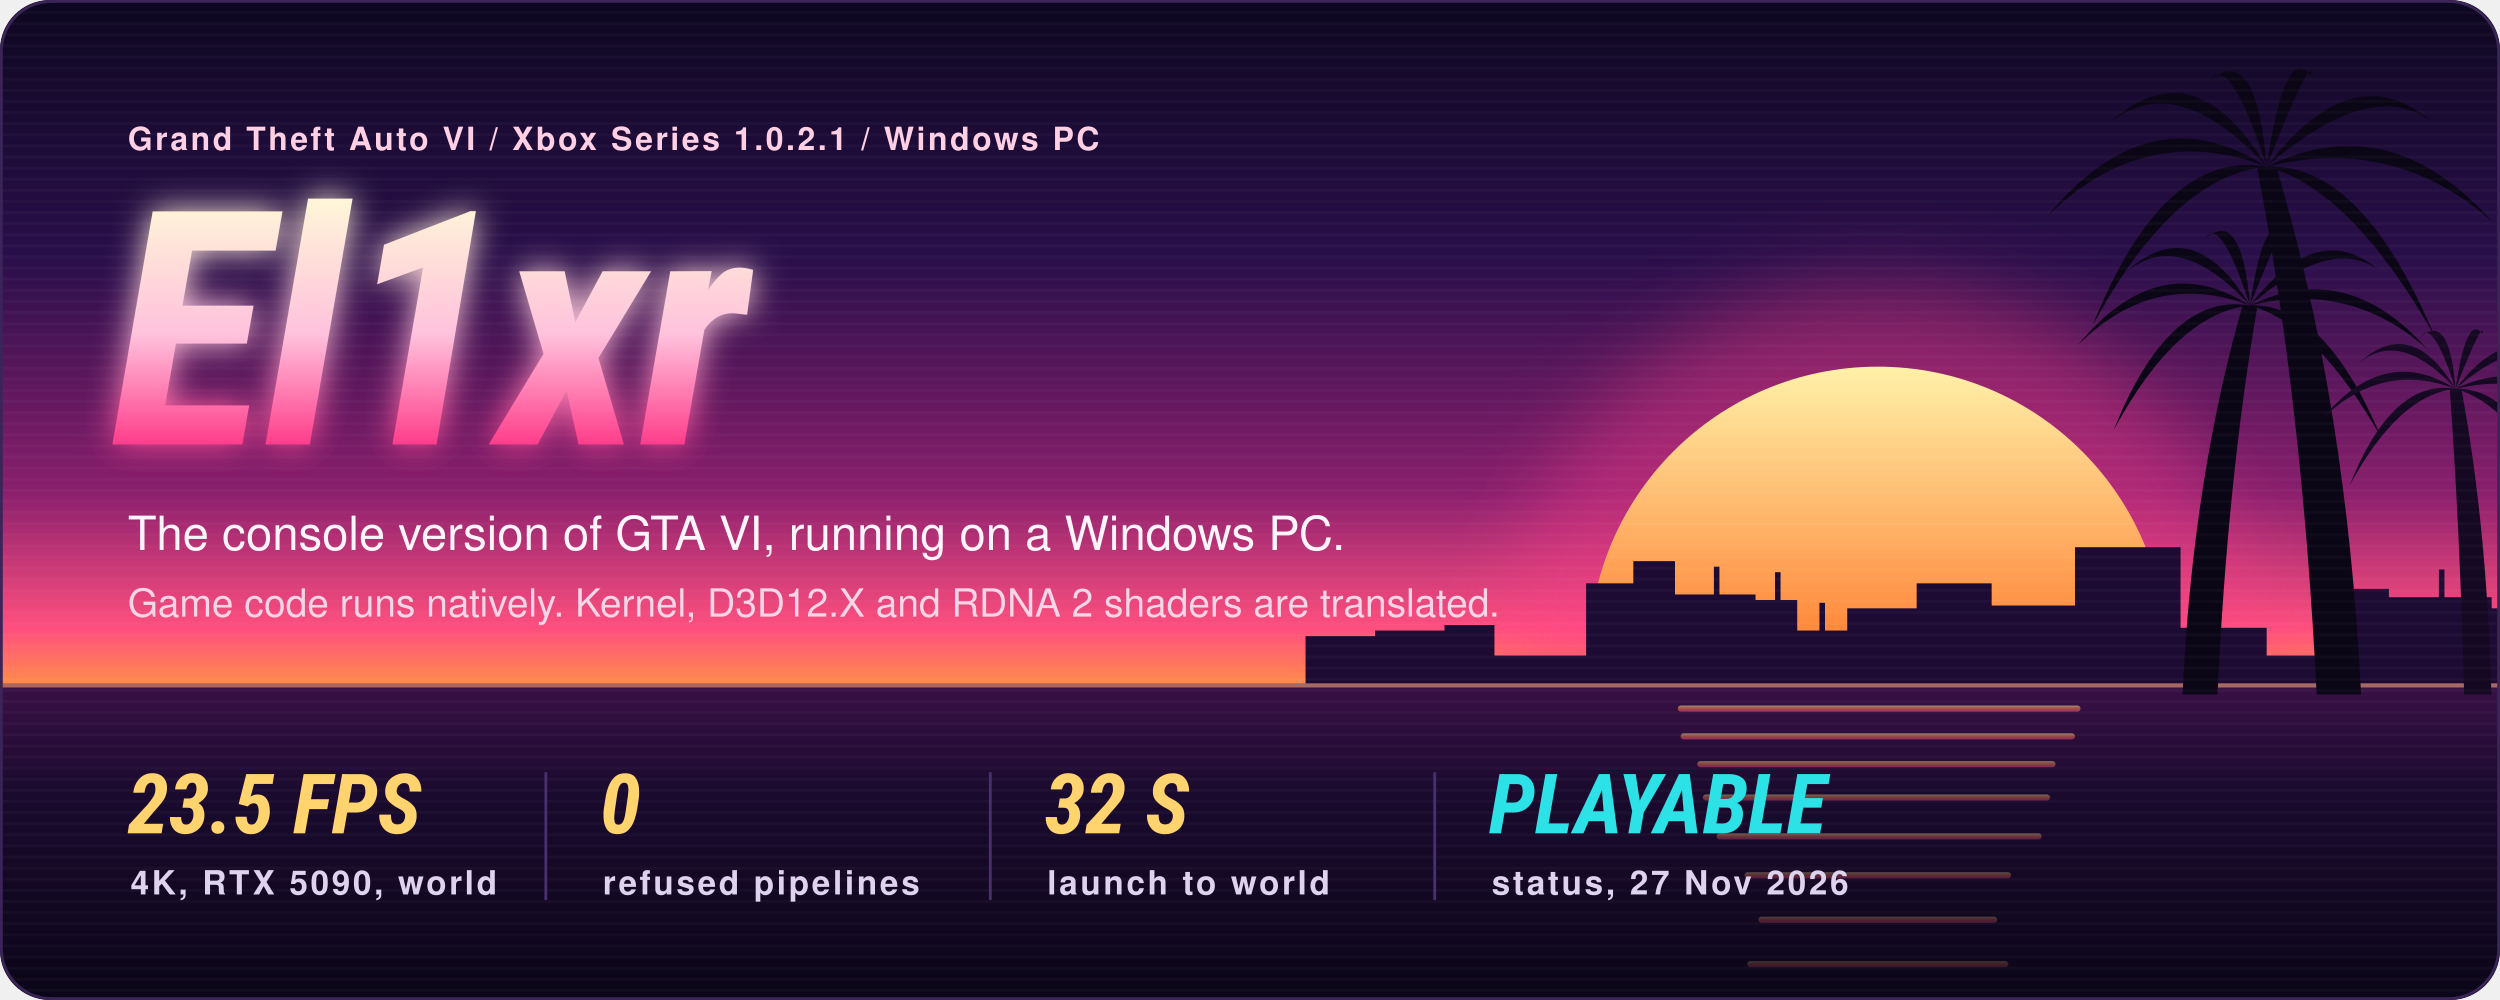
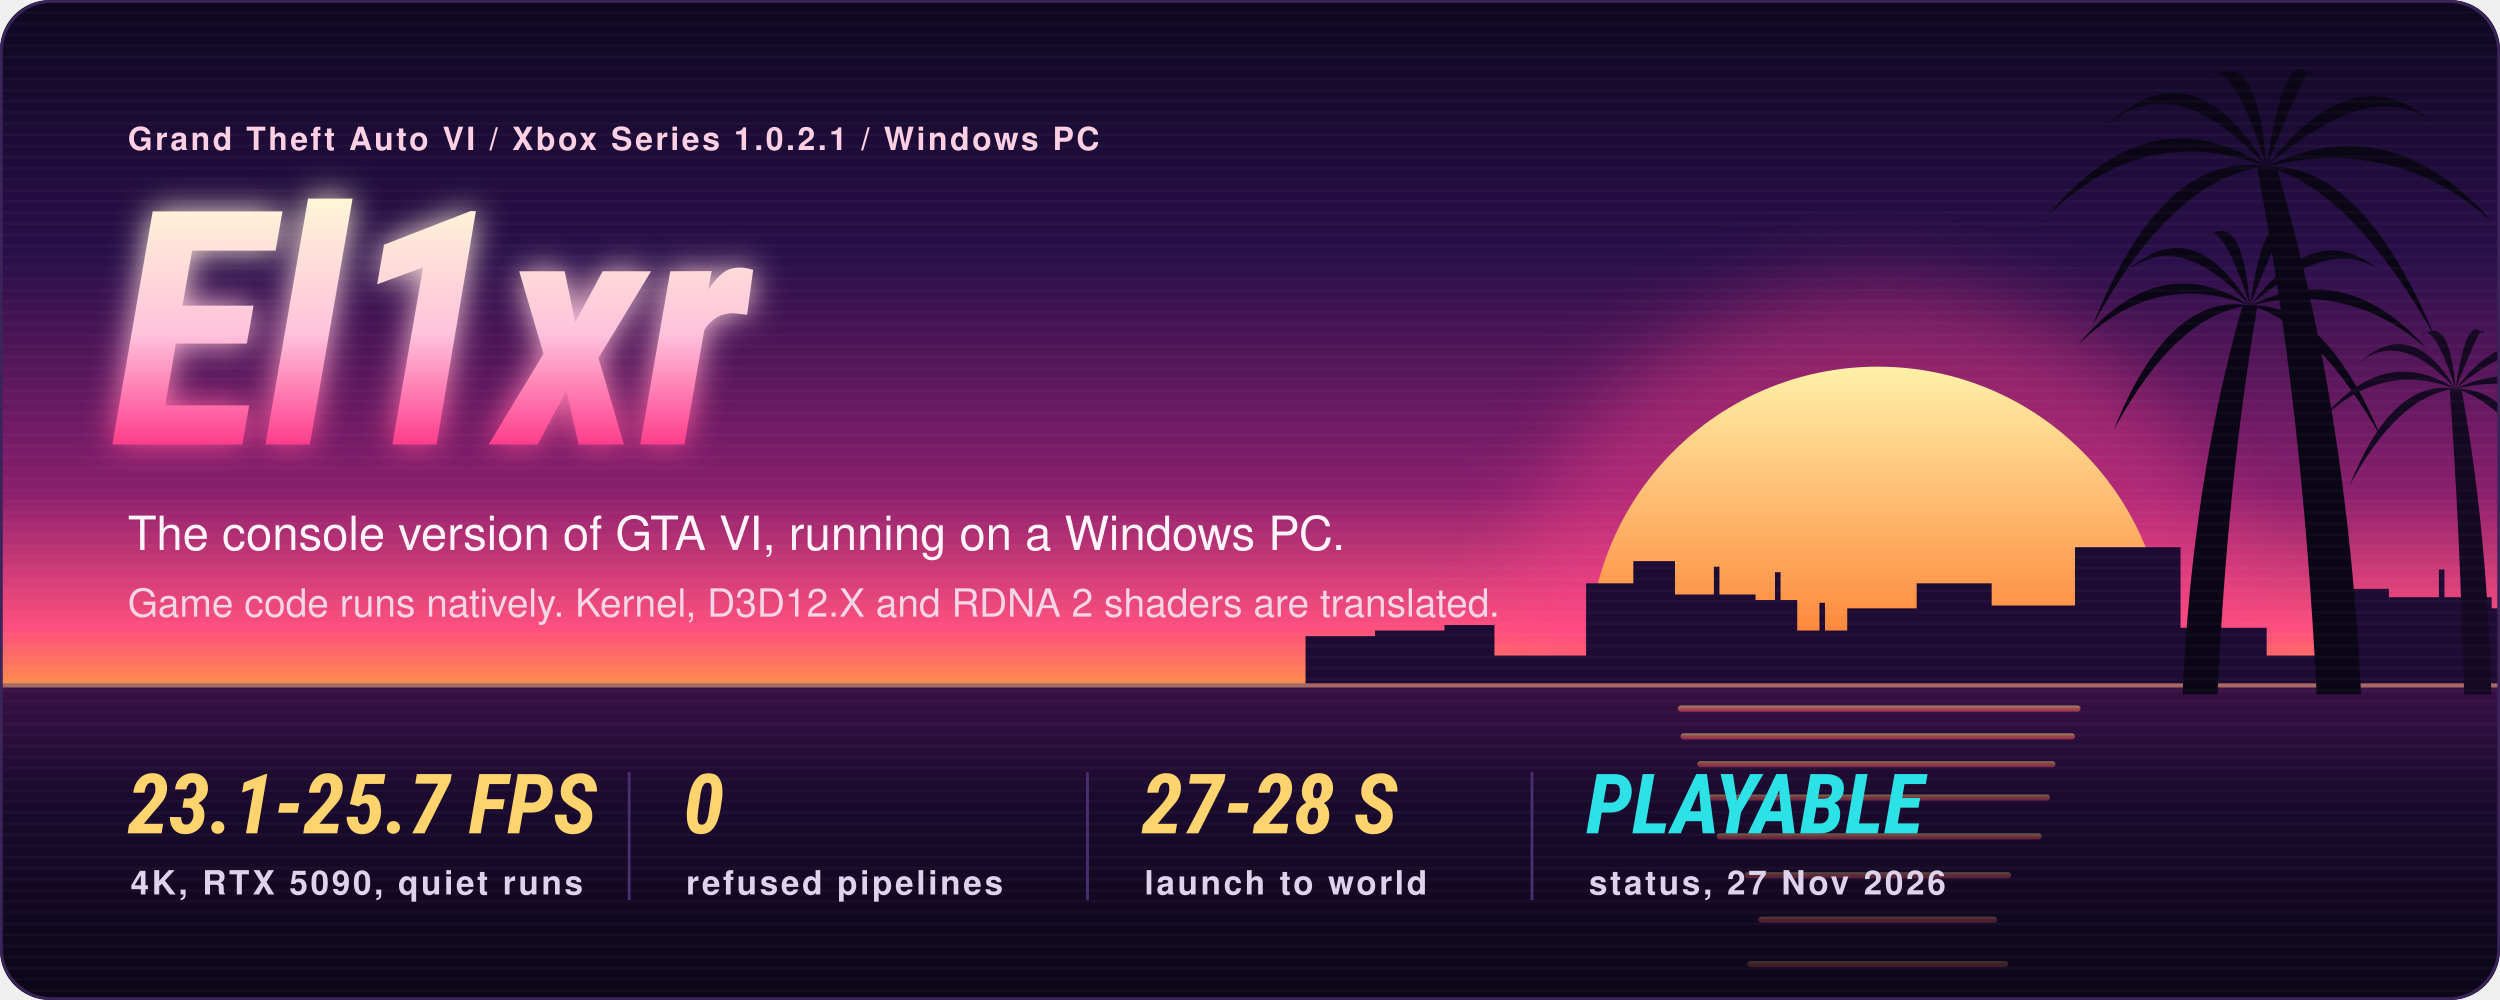
<svg xmlns="http://www.w3.org/2000/svg" width="900" height="360" viewBox="0 0 900 360" role="img" aria-labelledby="title desc">
  <style>
    .d{font-family:"Bahnschrift SemiBold Condensed","Bahnschrift Condensed","DIN Condensed","Roboto Condensed","Arial Narrow",Impact,sans-serif;font-weight:600}
    .s{font-family:-apple-system,BlinkMacSystemFont,"Segoe UI",Helvetica,Arial,sans-serif}
    .up{text-transform:uppercase;letter-spacing:.08em}
    .fade{animation:fade .7s ease-out both}
    .grow{transform-box:fill-box;transform-origin:left center;animation:grow 1.1s cubic-bezier(.2,.7,.2,1) both}
    .rise{transform-box:fill-box;transform-origin:center bottom;animation:rise 1.6s cubic-bezier(.2,.7,.2,1) both}
    .t1{animation-delay:.15s}.t2{animation-delay:.3s}.t3{animation-delay:.45s}.t4{animation-delay:.6s}
    .t5{animation-delay:.75s}.t6{animation-delay:.9s}.t7{animation-delay:1.1s}.t8{animation-delay:1.4s}
    @keyframes fade{from{opacity:0}to{opacity:1}}
    @keyframes grow{from{transform:scaleX(0)}to{transform:scaleX(1)}}
    @keyframes rise{from{transform:translateY(24px);opacity:.4}to{transform:none;opacity:1}}
    @media (prefers-reduced-motion:reduce){.fade,.grow,.rise{animation:none}}
  </style>
  <defs>
    <linearGradient id="sky" x1="0" y1="0" x2="0" y2="1">
      <stop offset="0" stop-color="#0d0720" />
      <stop offset=".38" stop-color="#2a0f4a" />
      <stop offset=".72" stop-color="#8a1f6d" />
      <stop offset=".92" stop-color="#ff4f7e" />
      <stop offset="1" stop-color="#ff8a4c" />
    </linearGradient>
    <linearGradient id="sea" x1="0" y1="0" x2="0" y2="1">
      <stop offset="0" stop-color="#3a1046" />
      <stop offset=".35" stop-color="#1a0a2e" />
      <stop offset="1" stop-color="#0b0618" />
    </linearGradient>
    <linearGradient id="sunbody" x1="0" y1="0" x2="0" y2="1">
      <stop offset="0" stop-color="#fff1a8" />
      <stop offset=".45" stop-color="#ff8a3d" />
      <stop offset="1" stop-color="#ff3d8b" />
    </linearGradient>
    <linearGradient id="word" x1="0" y1="0" x2="0" y2="1">
      <stop offset="0" stop-color="#fff6d8" />
      <stop offset=".55" stop-color="#ffc2dc" />
      <stop offset="1" stop-color="#ff3d8b" />
    </linearGradient>
    <mask id="sunmask">
      <rect width="900" height="360" fill="#fff" />
      <rect x="0" y="230" width="900" height="3.0" fill="#000" />
      <rect x="0" y="243" width="900" height="4.6" fill="#000" />
      <rect x="0" y="255" width="900" height="6.2" fill="#000" />
      <rect x="0" y="266" width="900" height="7.8" fill="#000" />
      <rect x="0" y="277" width="900" height="9.4" fill="#000" />
      <rect x="0" y="288" width="900" height="11.0" fill="#000" />
      <rect x="0" y="297" width="900" height="12.6" fill="#000" />
      <rect x="0" y="306" width="900" height="14.2" fill="#000" />
      <rect x="0" y="314" width="900" height="15.8" fill="#000" />
      <rect x="0" y="322" width="900" height="17.4" fill="#000" />
      <rect x="0" y="329" width="900" height="19.0" fill="#000" />
      <rect x="0" y="336" width="900" height="20.6" fill="#000" />
    </mask>
    <filter id="soft" x="-30%" y="-30%" width="160%" height="160%">
      <feGaussianBlur stdDeviation="14" />
    </filter>
    <filter id="neon" x="-10%" y="-30%" width="120%" height="160%">
      <feGaussianBlur in="SourceGraphic" stdDeviation="6" result="b" />
      <feMerge>
        <feMergeNode in="b" />
        <feMergeNode in="SourceGraphic" />
      </feMerge>
    </filter>
    <pattern id="scan" width="4" height="4" patternUnits="userSpaceOnUse">
      <rect width="4" height="1" fill="#fff" fill-opacity=".025" />
    </pattern>
    <clipPath id="heroclip">
      <rect width="900" height="360" rx="18" />
    </clipPath>
  </defs>
  <g clip-path="url(#heroclip)">
    <rect width="900" height="246" fill="url(#sky)" />
    <circle cx="676" cy="236" r="134" fill="#ff3d8b" opacity=".35" filter="url(#soft)" />
    <g class="rise">
      <circle cx="676" cy="236" r="104" fill="url(#sunbody)" mask="url(#sunmask)" />
    </g>
    <path d="M0 247L0 229L25 229L25 227L50 227L50 225L68 225L68 236L101 236L101 210L118 210L118 202L133 202L133 214L147 214L147 204L149 204L149 214L162 214L162 216L169 216L169 206L171 206L171 216L177 216L177 227L185 227L185 217L187 217L187 227L195 227L195 219L220 219L220 210L247 210L247 218L277 218L277 197L315 197L315 226L346 226L346 236L367 236L367 212L390 212L390 215L408 215L408 205L410 205L410 215L427 215L427 219L440 219L440 247Z" transform="translate(470,0)" fill="#1d0b33" />
    <rect y="246" width="900" height="114" fill="url(#sea)" />
    <rect y="246" width="900" height="1.5" fill="#ffb27a" opacity=".55" />
    <g class="fade t3">
      <rect x="604" y="254" width="145" height="2.2" rx="1.1" fill="url(#sunbody)" opacity="0.55" />
      <rect x="605" y="264" width="142" height="2.2" rx="1.1" fill="url(#sunbody)" opacity="0.50" />
      <rect x="611" y="274" width="129" height="2.2" rx="1.1" fill="url(#sunbody)" opacity="0.45" />
      <rect x="613" y="286" width="125" height="2.2" rx="1.1" fill="url(#sunbody)" opacity="0.40" />
      <rect x="618" y="300" width="117" height="2.2" rx="1.1" fill="url(#sunbody)" opacity="0.35" />
      <rect x="628" y="314" width="96" height="2.2" rx="1.1" fill="url(#sunbody)" opacity="0.30" />
      <rect x="633" y="330" width="86" height="2.2" rx="1.1" fill="url(#sunbody)" opacity="0.25" />
      <rect x="629" y="346" width="94" height="2.2" rx="1.1" fill="url(#sunbody)" opacity="0.20" />
      <rect x="639" y="364" width="73" height="2.2" rx="1.1" fill="url(#sunbody)" opacity="0.15" />
    </g>
    <path d="M834.0 250Q828.8 145.5 812.5 60.0L819.5 60.0Q844.8 145.5 850.0 250Z" fill="#0b0616" />
    <path d="M816.0 60.0Q773.8 32.9 736.7 78.2Q772.0 43.2 816.0 60.0ZM816.0 60.0Q789.2 15.5 757.9 45.7Q782.5 23.5 816.0 60.0ZM816.0 60.0Q812.3 14.8 795.5 29.1Q802.5 18.4 816.0 60.0ZM816.0 60.0Q832.6 17.6 832.1 27.6Q822.5 14.9 816.0 60.0ZM816.0 60.0Q854.1 27.0 875.9 44.2Q847.4 19.0 816.0 60.0ZM816.0 60.0Q862.2 48.5 897.5 80.1Q860.4 38.2 816.0 60.0ZM816.0 60.0Q778.8 53.5 753.3 117.3Q782.4 63.3 816.0 60.0ZM816.0 60.0Q846.5 68.2 876.5 121.1Q850.1 58.3 816.0 60.0Z" fill="#0b0616" />
    <path d="M785.7 250Q789.3 173.0 807.3 110.0L812.7 110.0Q801.9 173.0 798.3 250Z" fill="#0b0616" />
    <path d="M810.0 110.0Q777.0 88.8 748.0 124.3Q775.5 96.8 810.0 110.0ZM810.0 110.0Q789.0 75.2 764.5 98.8Q783.8 81.4 810.0 110.0ZM810.0 110.0Q807.1 74.7 794.0 85.8Q799.4 77.5 810.0 110.0ZM810.0 110.0Q823.0 76.8 822.6 84.7Q815.1 74.7 810.0 110.0ZM810.0 110.0Q839.8 84.2 856.9 97.7Q834.6 77.9 810.0 110.0ZM810.0 110.0Q846.2 101.0 873.8 125.7Q844.8 92.9 810.0 110.0ZM810.0 110.0Q780.9 104.9 760.9 154.9Q783.7 112.6 810.0 110.0ZM810.0 110.0Q833.9 116.4 857.4 157.8Q836.7 108.7 810.0 110.0Z" fill="#0b0616" />
    <path d="M887.1 250Q885.5 189.5 881.9 140.0L886.1 140.0Q895.3 189.5 896.9 250Z" fill="#140822" />
    <path d="M884.0 140.0Q858.3 123.5 835.7 151.1Q857.2 129.8 884.0 140.0ZM884.0 140.0Q867.7 112.9 848.6 131.3Q863.6 117.8 884.0 140.0ZM884.0 140.0Q881.8 112.5 871.6 121.2Q875.8 114.7 884.0 140.0ZM884.0 140.0Q894.1 114.2 893.8 120.3Q888.0 112.5 884.0 140.0ZM884.0 140.0Q907.2 119.9 920.5 130.4Q903.1 115.0 884.0 140.0ZM884.0 140.0Q912.1 133.0 933.6 152.2Q911.0 126.7 884.0 140.0ZM884.0 140.0Q861.3 136.0 845.8 174.9Q863.5 142.0 884.0 140.0ZM884.0 140.0Q902.6 145.0 920.8 177.2Q904.8 139.0 884.0 140.0Z" fill="#140822" />
    <rect width="900" height="360" fill="url(#scan)" />
    <rect width="900" height="360" fill="none" />
  </g>
  <rect x=".5" y=".5" width="899" height="359" rx="18" fill="none" stroke="#3a2458" />
  <g class="fade">
    <text class="s up" x="46" y="54" font-size="11.5" font-weight="700" fill="#ffd0e4">Grand Theft Auto VI  /  Xbox Series 1.0.2.1  /  Windows PC</text>
  </g>
  <g class="fade t1">
    <text class="d" x="40" y="160" font-size="118" font-style="italic" letter-spacing="-1" fill="url(#word)" filter="url(#neon)">El1xr</text>
  </g>
  <g class="fade t2">
    <text class="s" x="46" y="198" font-size="17" fill="#fff4fa">The console version of GTA VI, running on a Windows PC.</text>
    <text class="s" x="46" y="222" font-size="14" fill="#f6d6e6">Game code runs natively. Kernel, D3D12.X and RDNA 2 shaders are translated.</text>
  </g>
  <g class="d" font-style="italic">
    <g class="fade t4">
-       <text x="46" y="300" font-size="30" fill="#ffd36e">23.5 FPS</text>
-       <text class="s up" x="47" y="322" font-size="12" font-style="normal" fill="#ddd3ee">4K, RTX 5090, world</text>
+       <text x="46" y="300" font-size="30" fill="#ffd36e">23.1-25.7 FPS</text>
+       <text class="s up" x="47" y="322" font-size="12" font-style="normal" fill="#ddd3ee">4K, RTX 5090, quiet runs</text>
    </g>
-     <rect x="196" y="278" width="1" height="46" fill="#4a3070" />
+     <rect x="226" y="278" width="1" height="46" fill="#4a3070" />
    <g class="fade t5">
-       <text x="216" y="300" font-size="30" fill="#ffd36e">0</text>
-       <text class="s up" x="217" y="322" font-size="12" font-style="normal" fill="#ddd3ee">refused pipelines</text>
+       <text x="246" y="300" font-size="30" fill="#ffd36e">0</text>
+       <text class="s up" x="247" y="322" font-size="12" font-style="normal" fill="#ddd3ee">refused pipelines</text>
    </g>
-     <rect x="356" y="278" width="1" height="46" fill="#4a3070" />
+     <rect x="391" y="278" width="1" height="46" fill="#4a3070" />
    <g class="fade t6">
-       <text x="376" y="300" font-size="30" fill="#ffd36e">32 S</text>
-       <text class="s up" x="377" y="322" font-size="12" font-style="normal" fill="#ddd3ee">launch to world</text>
+       <text x="411" y="300" font-size="30" fill="#ffd36e">27-28 S</text>
+       <text class="s up" x="412" y="322" font-size="12" font-style="normal" fill="#ddd3ee">launch to world</text>
    </g>
-     <rect x="516" y="278" width="1" height="46" fill="#4a3070" />
+     <rect x="551" y="278" width="1" height="46" fill="#4a3070" />
    <g class="fade t7">
-       <text x="536" y="300" font-size="30" fill="#2de2e6">PLAYABLE</text>
-       <text class="s up" x="537" y="322" font-size="12" font-style="normal" fill="#ddd3ee">status, 27 Nov 2026</text>
+       <text x="571" y="300" font-size="30" fill="#2de2e6">PLAYABLE</text>
+       <text class="s up" x="572" y="322" font-size="12" font-style="normal" fill="#ddd3ee">status, 27 Nov 2026</text>
    </g>
  </g>
</svg>
